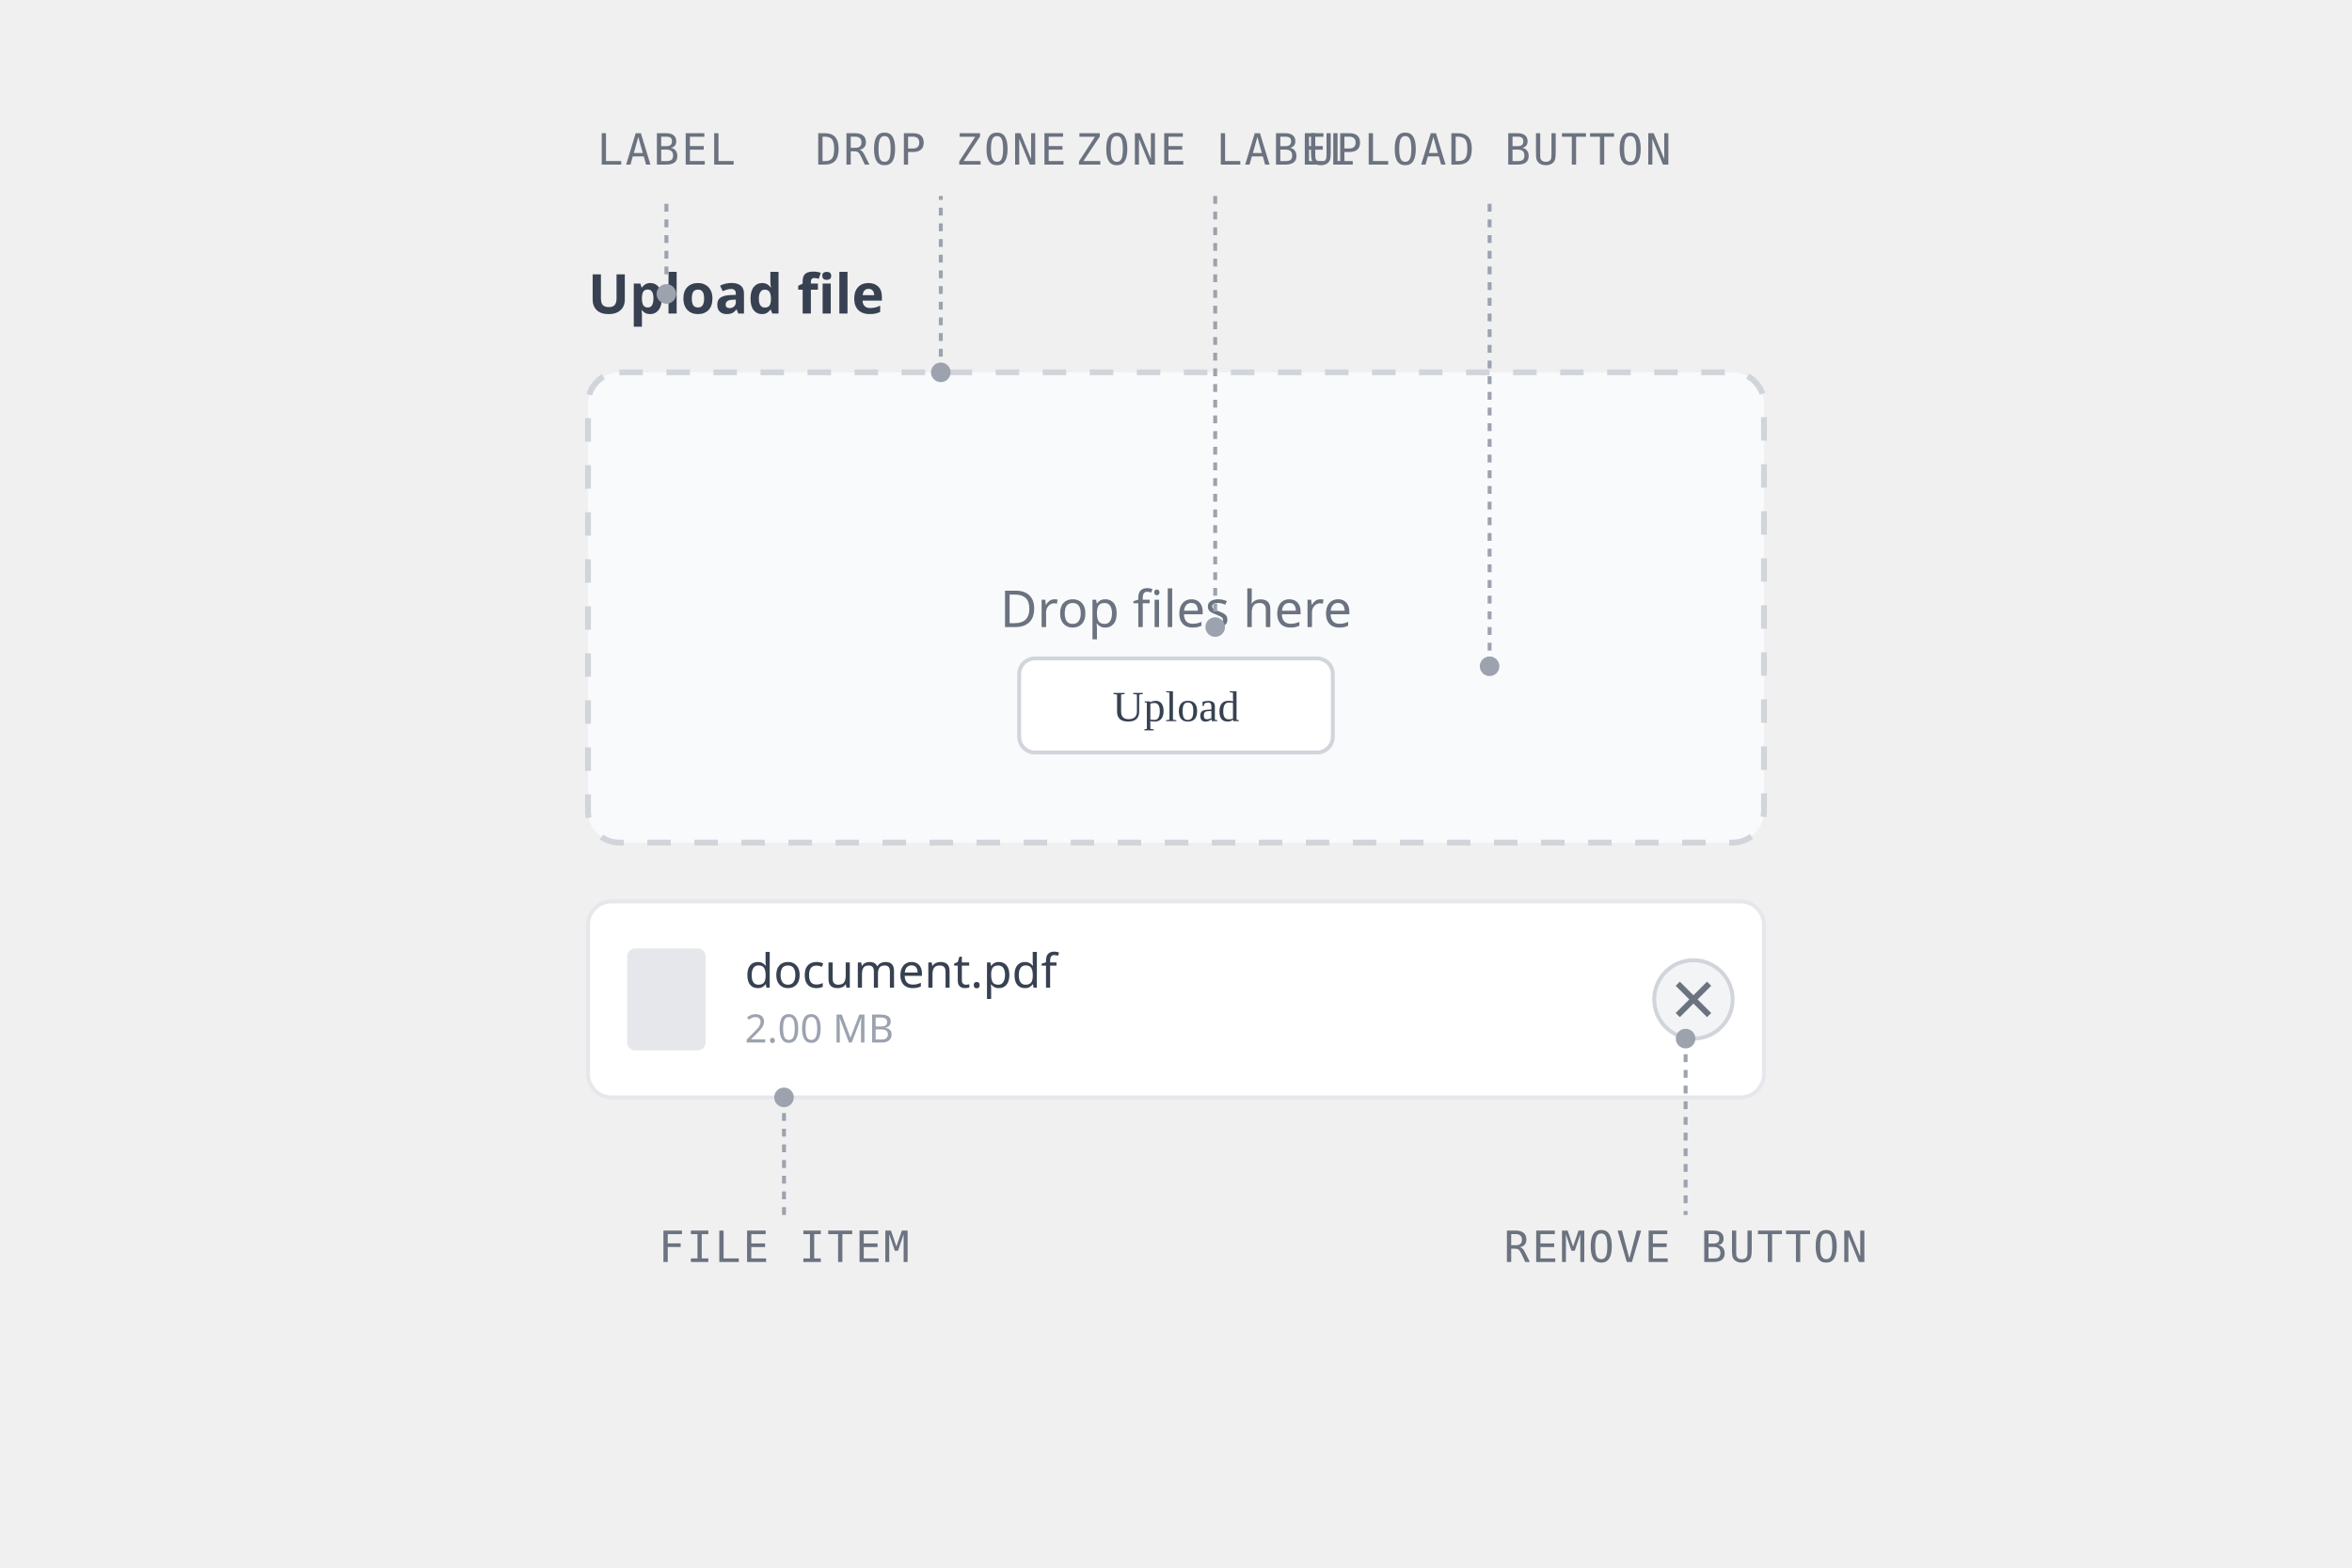
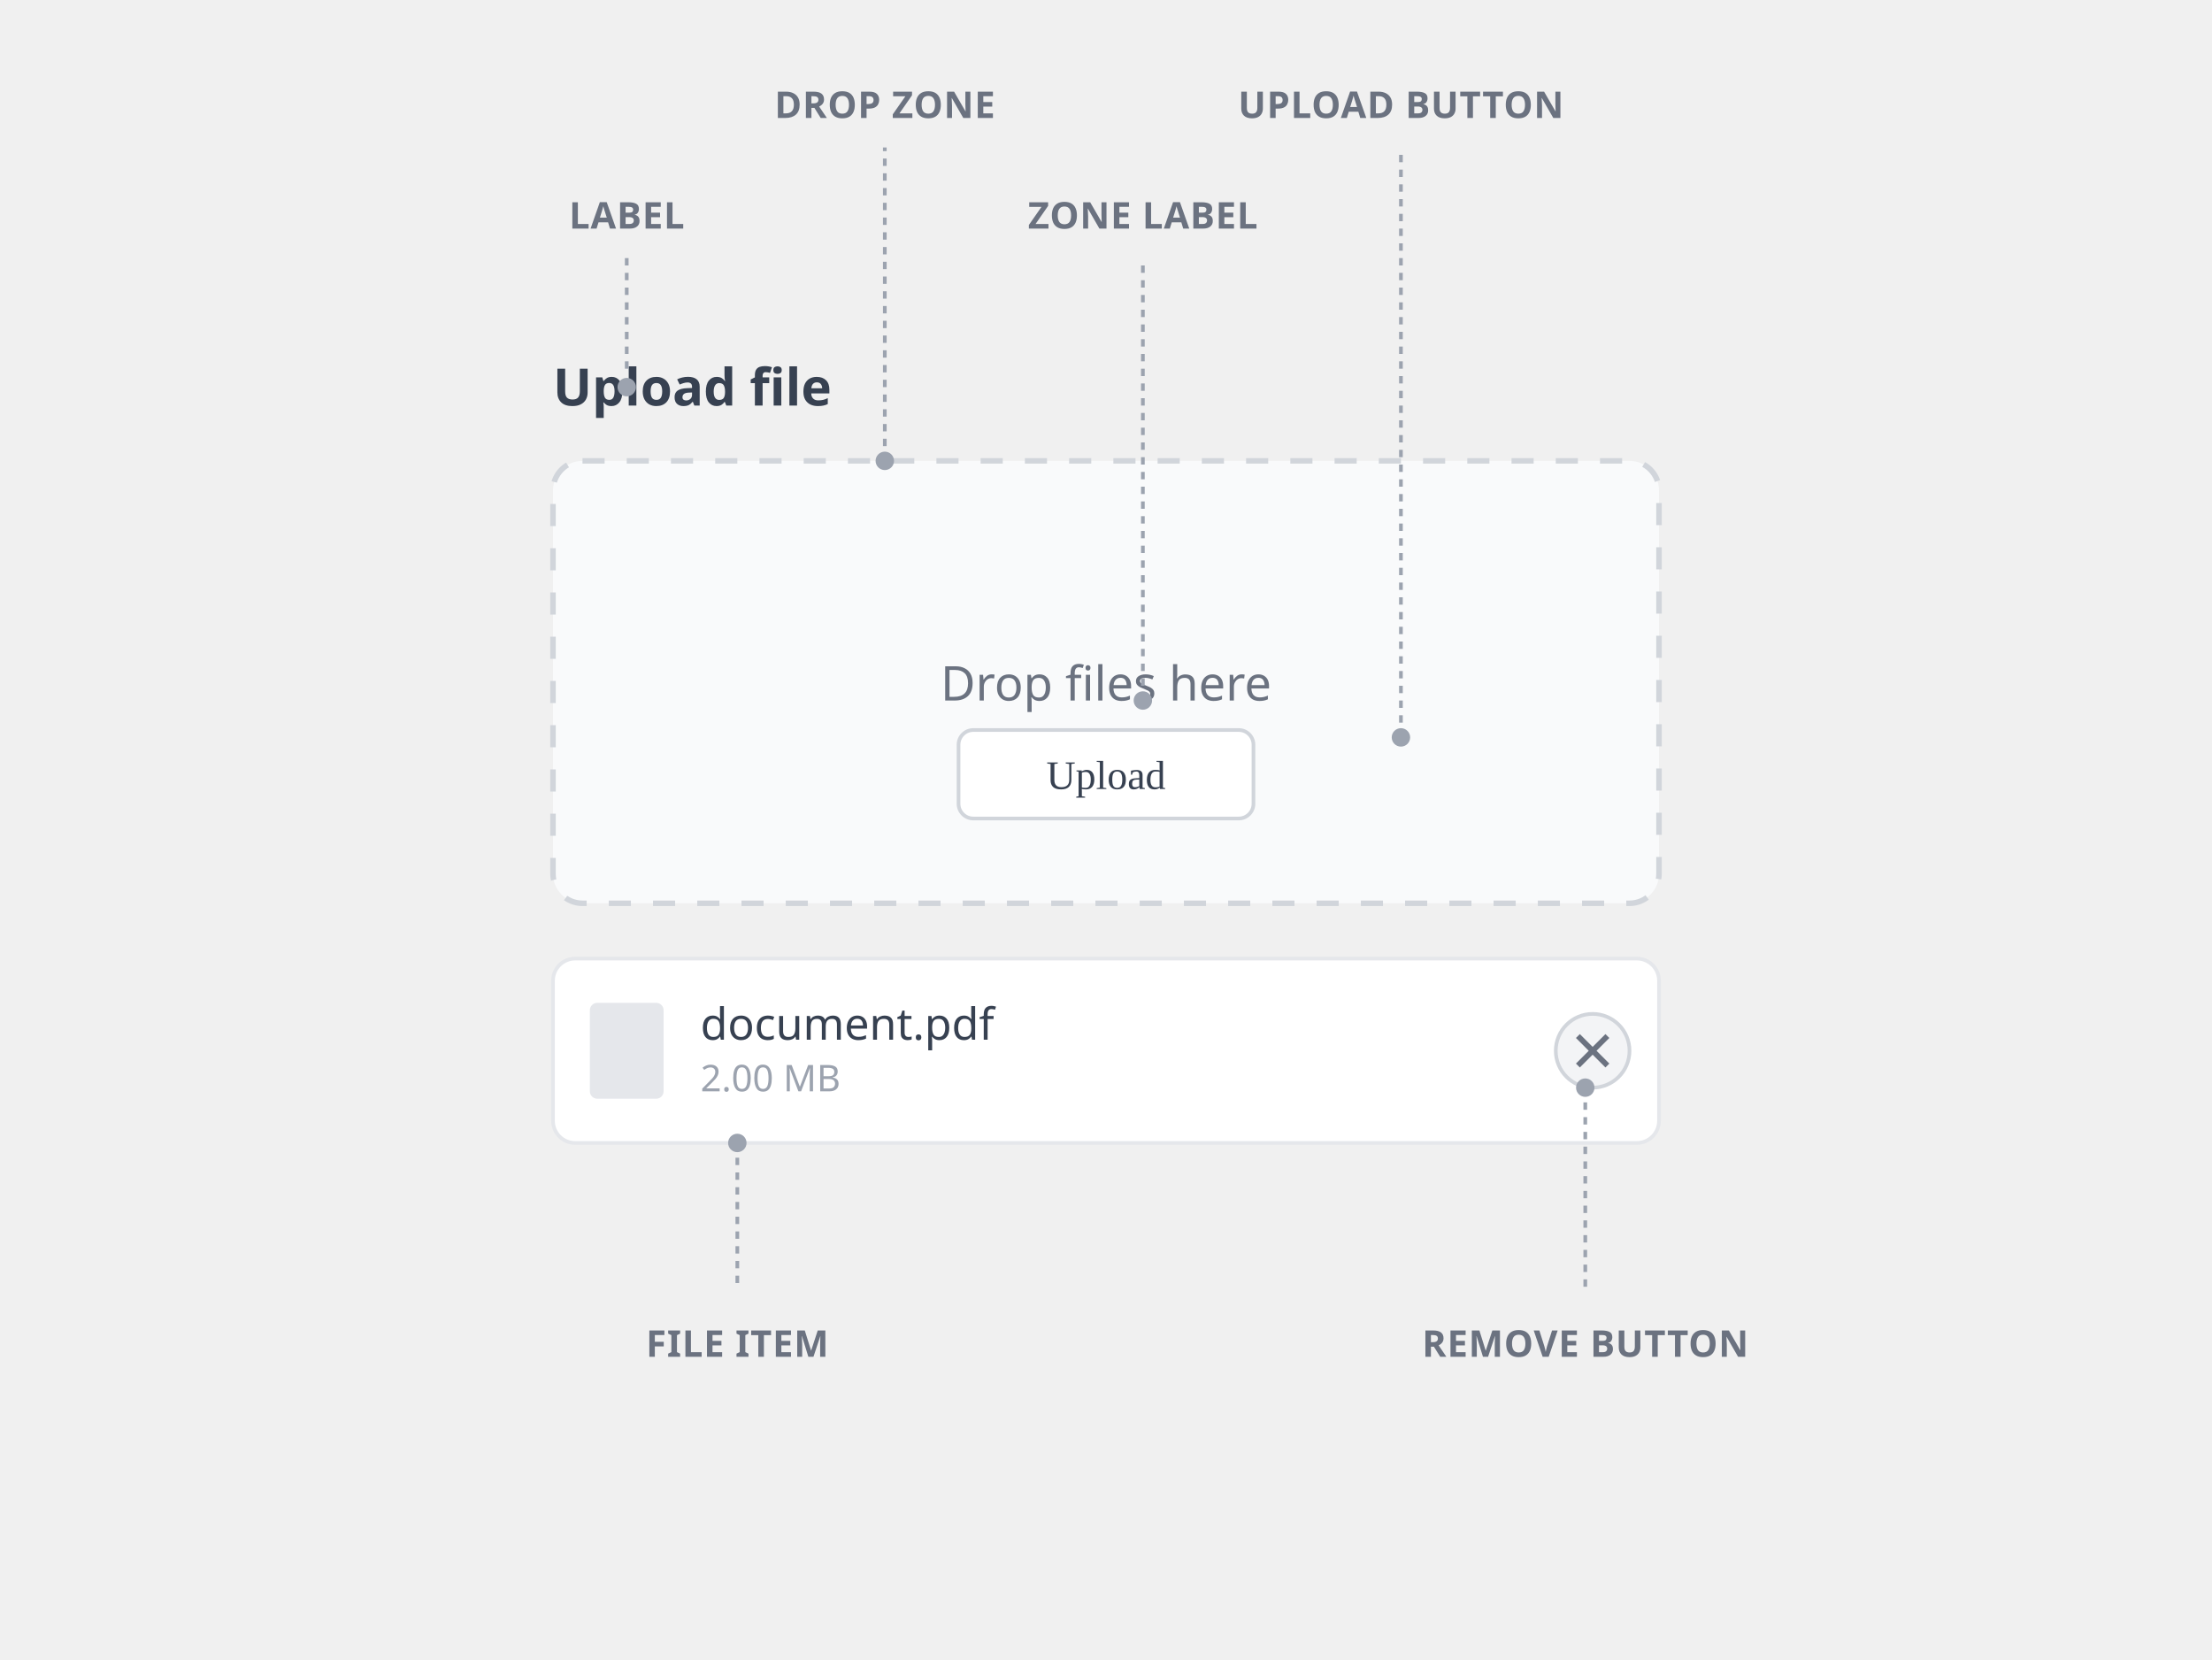
- <svg xmlns="http://www.w3.org/2000/svg" width="600" height="400" viewBox="0 0 600 400" fill="none" version="1.1">
-   <g transform="translate(150,80)">
-     <text x="0" y="0" font-family="sans-serif" font-size="14px" font-weight="600" fill="#374151">Upload file</text>
-     <rect x="0" y="15" width="300" height="120" rx="8" stroke-dasharray="6, 6" fill="#f9fafb" stroke="#d1d5db" stroke-width="1.5" />
-     <g transform="translate(150,75)" text-anchor="middle">
-       <text y="5" font-family="sans-serif" font-size="13px" fill="#6b7280">Drop files here</text>
-       <rect x="-40" y="13" width="80" height="24" rx="4" fill="#ffffff" stroke="#d1d5db" />
-       <text y="29" font-size="11px" font-weight="500" fill="#374151">Upload</text>
+ <svg xmlns="http://www.w3.org/2000/svg" fill="none" viewBox="0 0 600 450">
+   <g transform="translate(150 110)">
+     <text fill="#374151" font-family="sans-serif" font-size="14" font-weight="600">Upload file</text>
+     <rect width="300" height="120" y="15" fill="#f9fafb" stroke="#d1d5db" stroke-dasharray="6, 6" stroke-width="1.5" rx="8" />
+     <g text-anchor="middle" transform="translate(150 75)">
+       <text y="5" fill="#6b7280" font-family="sans-serif" font-size="13">Drop files here</text>
+       <rect width="80" height="24" x="-40" y="13" fill="#fff" stroke="#d1d5db" rx="4" />
+       <text y="29" fill="#374151" font-size="11" font-weight="500">Upload</text>
    </g>
-     <g transform="translate(0,150)">
-       <rect x="0" y="0" width="300" height="50" rx="6" fill="#ffffff" stroke="#e5e7eb" />
-       <g transform="translate(10,10)">
-         <rect x="0" y="2" width="20" height="26" rx="2" fill="#e5e7eb" />
-         <text x="30" y="12" font-family="sans-serif" font-size="12px" font-weight="500" fill="#374151">document.pdf</text>
-         <text x="30" y="26" font-family="sans-serif" font-size="10px" fill="#9ca3af">2.00 MB</text>
+     <g transform="translate(0 150)">
+       <rect width="300" height="50" fill="#fff" stroke="#e5e7eb" rx="6" />
+       <g transform="translate(10 10)">
+         <rect width="20" height="26" y="2" fill="#e5e7eb" rx="2" />
+         <text x="30" y="12" fill="#374151" font-family="sans-serif" font-size="12" font-weight="500">document.pdf</text>
+         <text x="30" y="26" fill="#9ca3af" font-family="sans-serif" font-size="10">2.00 MB</text>
        <circle cx="272" cy="15" r="10" fill="#f3f4f6" stroke="#d1d5db" />
-         <path d="M 268,11 L 276,19 M 276,11 L 268,19" stroke="#6b7280" stroke-width="1.5" />
+         <path stroke="#6b7280" stroke-width="1.5" d="m268 11 8 8m0-8-8 8" />
      </g>
    </g>
-     <g stroke="#9ca3af" stroke-width="1" stroke-dasharray="2, 2">
-       <path d="M 20,-10 V -30" />
-       <path d="M 90,15 V -30" />
-       <path d="M 160,80 V -30" />
-       <path d="M 230,90 V -30" />
-       <path d="m 50,200 v 30" />
-       <path d="m 280,185 v 45" />
+     <g stroke="#9ca3af" stroke-dasharray="2, 2">
+       <path d="M20-10v-30M90 15v-85M160 80V-40M230 90V-70M50 200v40M280 185v55" />
    </g>
-     <g font-family="monospace" font-size="11px" fill="#6b7280" letter-spacing="0.05em">
-       <text x="20" y="-38" text-anchor="middle">LABEL</text>
-       <text x="90" y="-38" text-anchor="middle">DROP ZONE</text>
-       <text x="160" y="-38" text-anchor="middle">ZONE LABEL</text>
-       <text x="230" y="-38" text-anchor="middle">UPLOAD BUTTON</text>
-       <text x="50" y="242" text-anchor="middle">FILE ITEM</text>
-       <text x="280" y="242" text-anchor="middle">REMOVE BUTTON</text>
+     <g fill="#6b7280" font-family="sans-serif" font-size="10" font-weight="bold" letter-spacing=".02em" text-anchor="middle">
+       <text x="20" y="-48">LABEL</text>
+       <text x="90" y="-78">DROP ZONE</text>
+       <text x="160" y="-48">ZONE LABEL</text>
+       <text x="230" y="-78">UPLOAD BUTTON</text>
+       <text x="50" y="258">FILE ITEM</text>
+       <text x="280" y="258">REMOVE BUTTON</text>
    </g>
    <g fill="#9ca3af">
      <circle cx="20" cy="-5" r="2.5" />
      <circle cx="90" cy="15" r="2.5" />
      <circle cx="160" cy="80" r="2.5" />
      <circle cx="230" cy="90" r="2.5" />
      <circle cx="50" cy="200" r="2.5" />
      <circle cx="280" cy="185" r="2.5" />
    </g>
  </g>
</svg>
